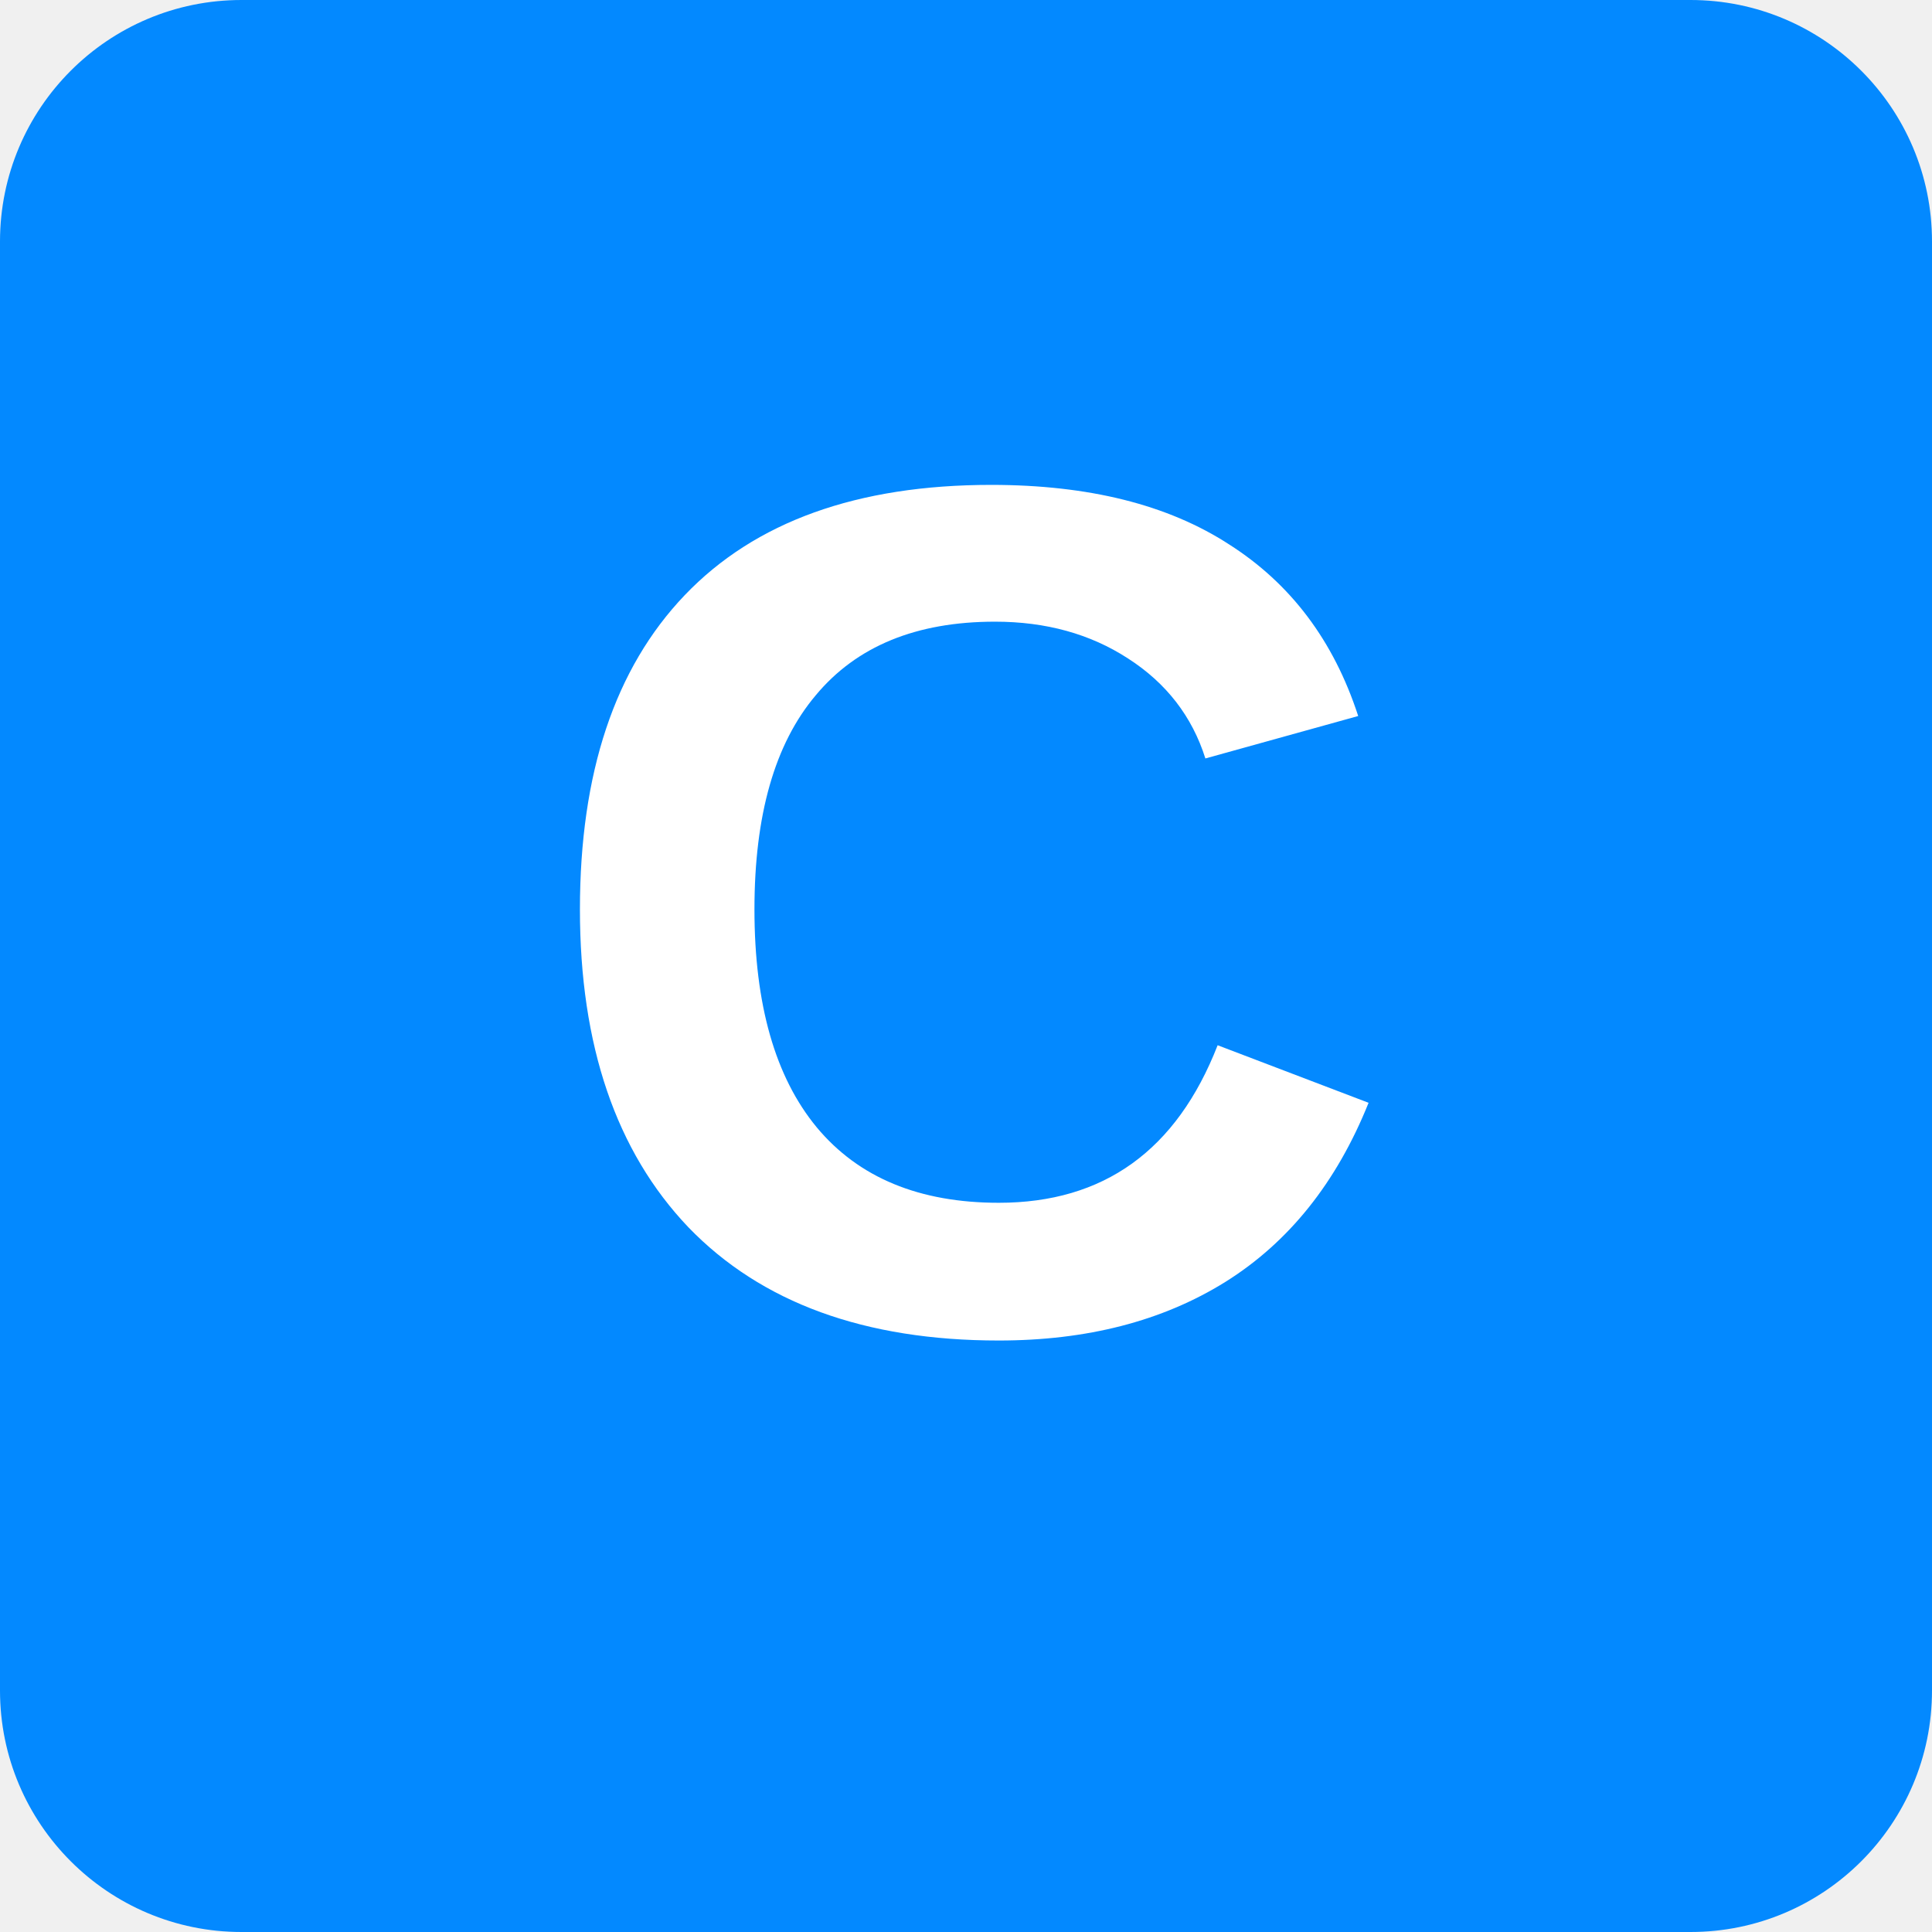
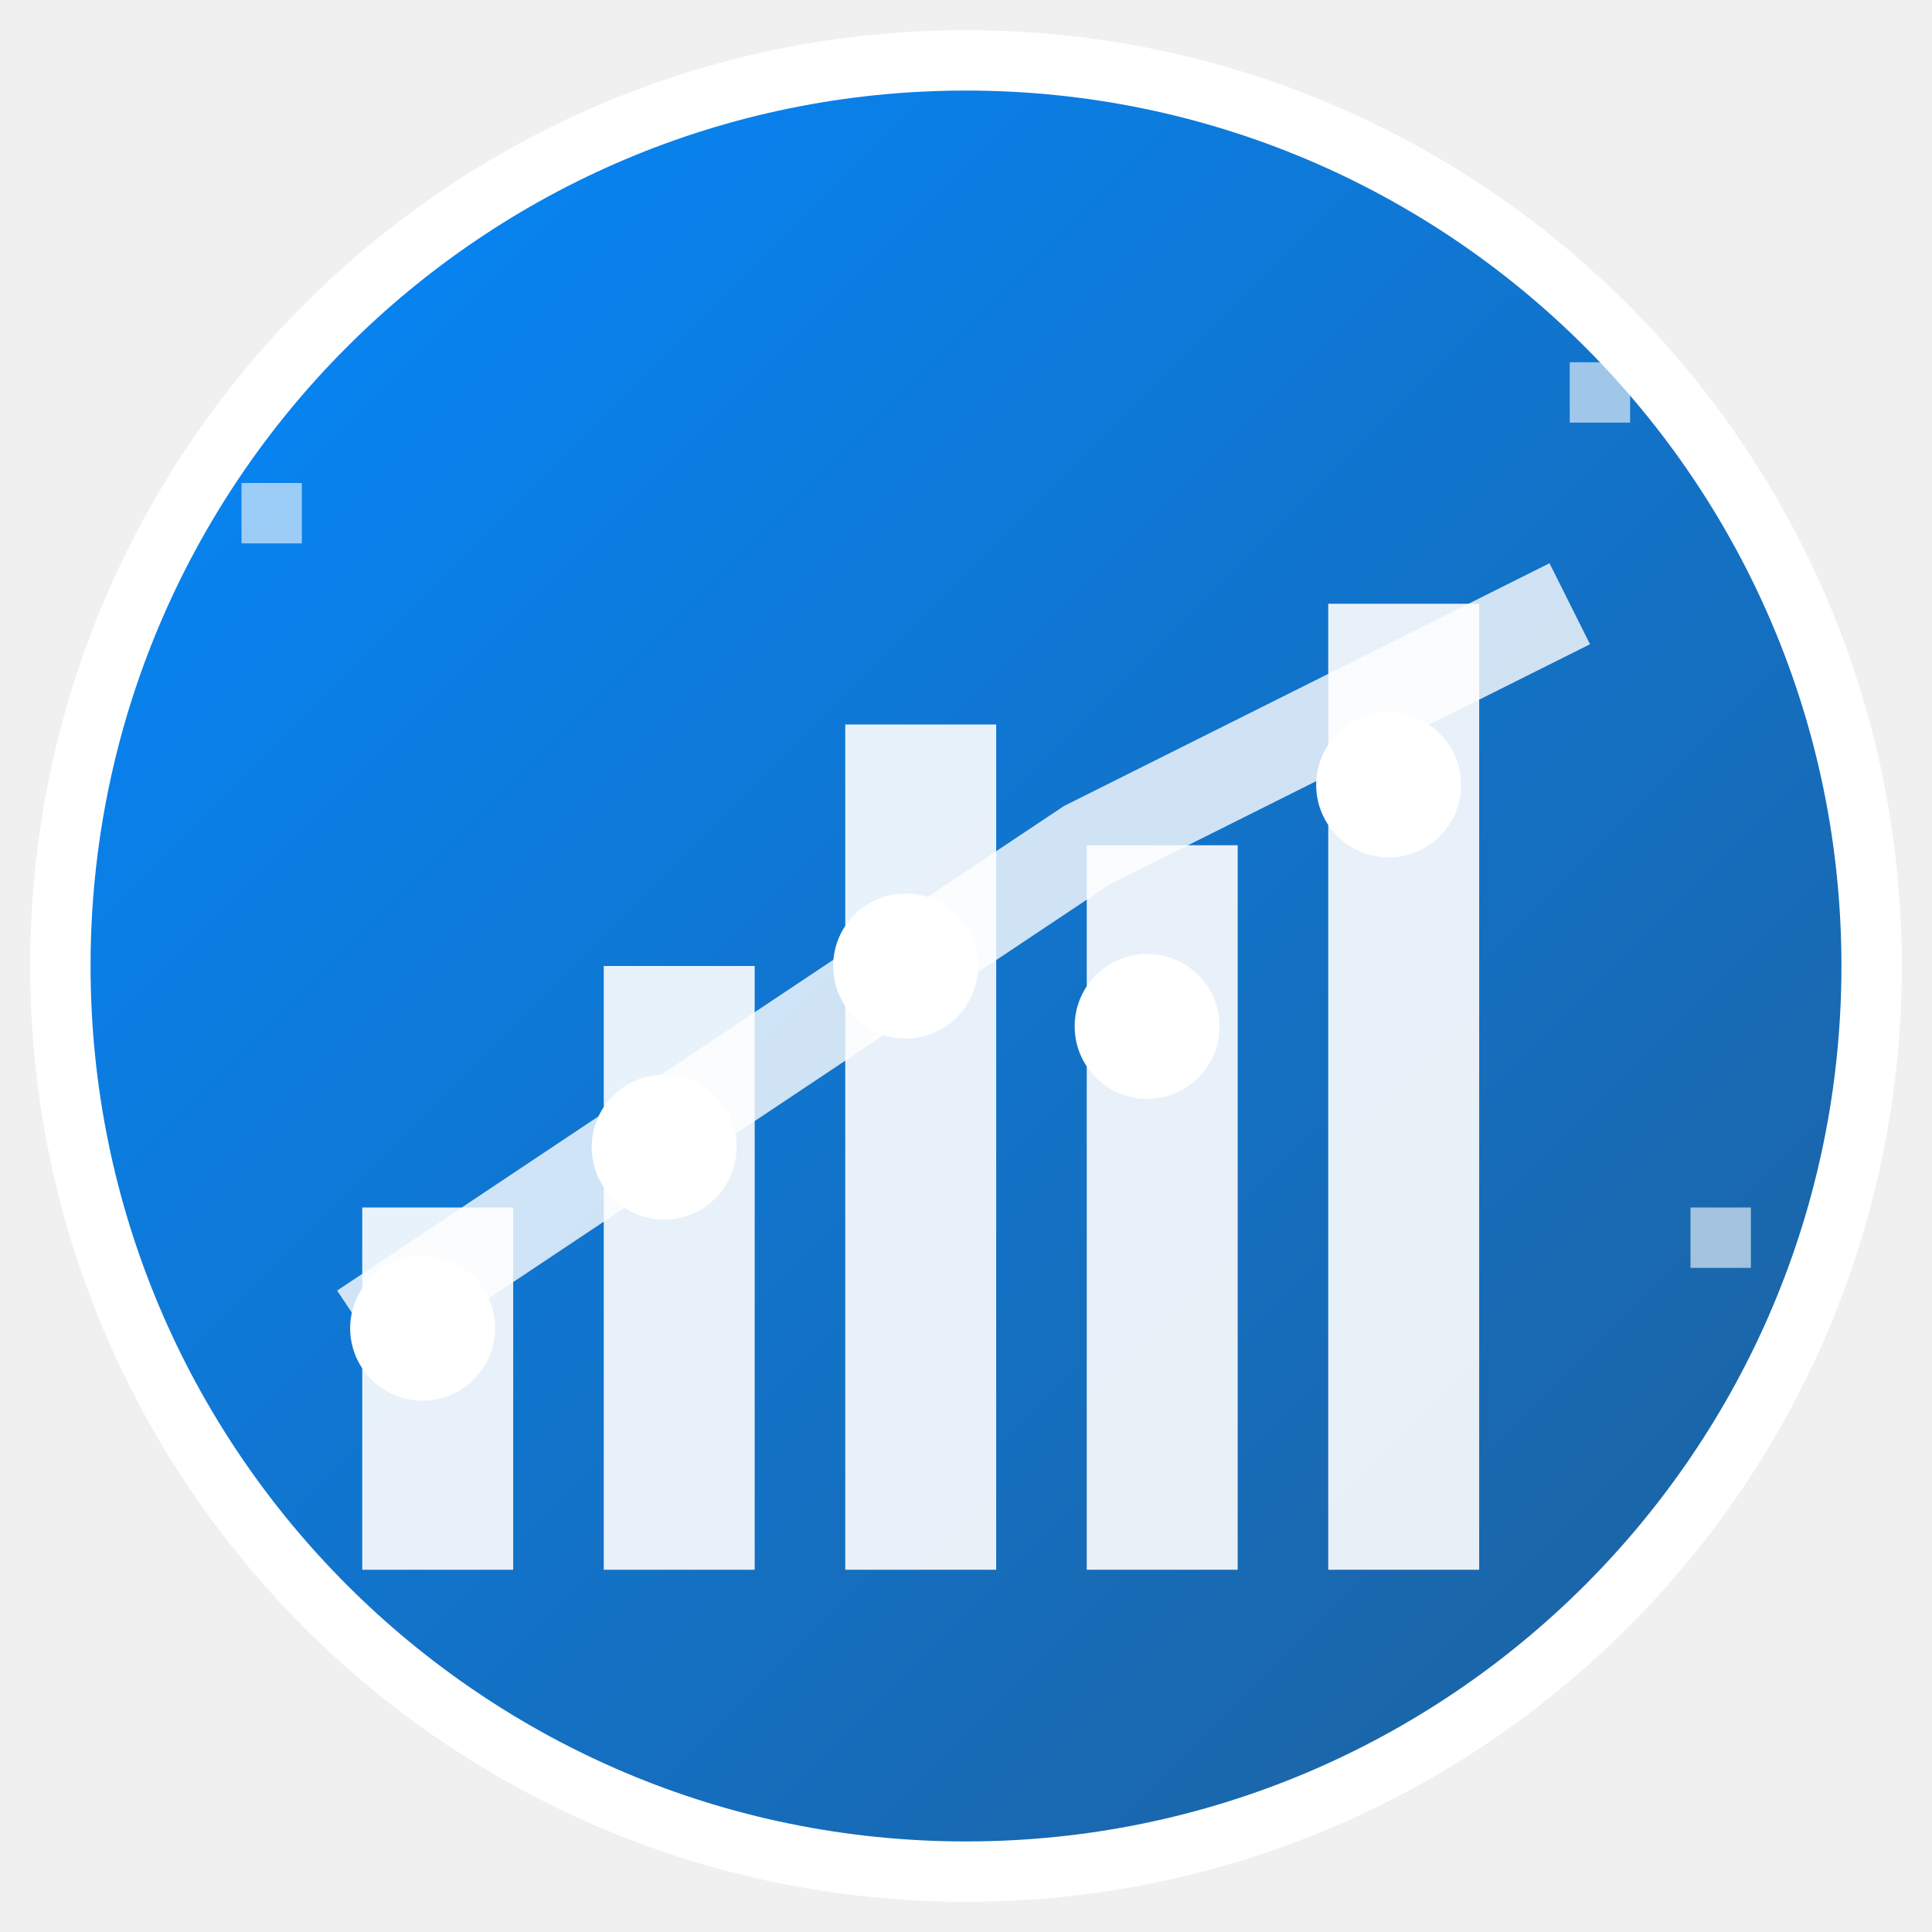
<svg xmlns="http://www.w3.org/2000/svg" viewBox="0 0 32 32" width="32" height="32">
-   <rect width="32" height="32" fill="#0389ff" rx="4" />
-   <text x="16" y="22" font-family="Arial, sans-serif" font-size="20" font-weight="bold" text-anchor="middle" fill="white">C</text>
+   <defs>
+     <linearGradient id="grad1" x1="0%" y1="0%" x2="100%" y2="100%">
+       <stop offset="0%" style="stop-color:#0389ff;stop-opacity:1" />
+       <stop offset="100%" style="stop-color:#1f5f99;stop-opacity:1" />
+     </linearGradient>
+   </defs>
+   <circle cx="16" cy="16" r="15" fill="url(#grad1)" stroke="#fff" stroke-width="1" />
+   <rect x="6" y="20" width="2.5" height="6" fill="#fff" opacity="0.9" />
+   <rect x="10" y="16" width="2.5" height="10" fill="#fff" opacity="0.9" />
+   <rect x="14" y="12" width="2.5" height="14" fill="#fff" opacity="0.9" />
+   <rect x="18" y="14" width="2.5" height="12" fill="#fff" opacity="0.9" />
+   <rect x="22" y="10" width="2.5" height="16" fill="#fff" opacity="0.9" />
+   <path d="M 6 22 Q 12 18 18 14 Q 22 12 26 10" stroke="#fff" stroke-width="1.5" fill="none" opacity="0.8" />
+   <circle cx="7" cy="22" r="1.2" fill="#fff" />
+   <circle cx="11" cy="19" r="1.2" fill="#fff" />
+   <circle cx="15" cy="16" r="1.2" fill="#fff" />
+   <circle cx="19" cy="17" r="1.2" fill="#fff" />
+   <circle cx="23" cy="13" r="1.2" fill="#fff" />
+   <rect x="4" y="8" width="1" height="1" fill="#fff" opacity="0.6" />
+   <rect x="26" y="6" width="1" height="1" fill="#fff" opacity="0.6" />
+   <rect x="28" y="20" width="1" height="1" fill="#fff" opacity="0.6" />
</svg>
